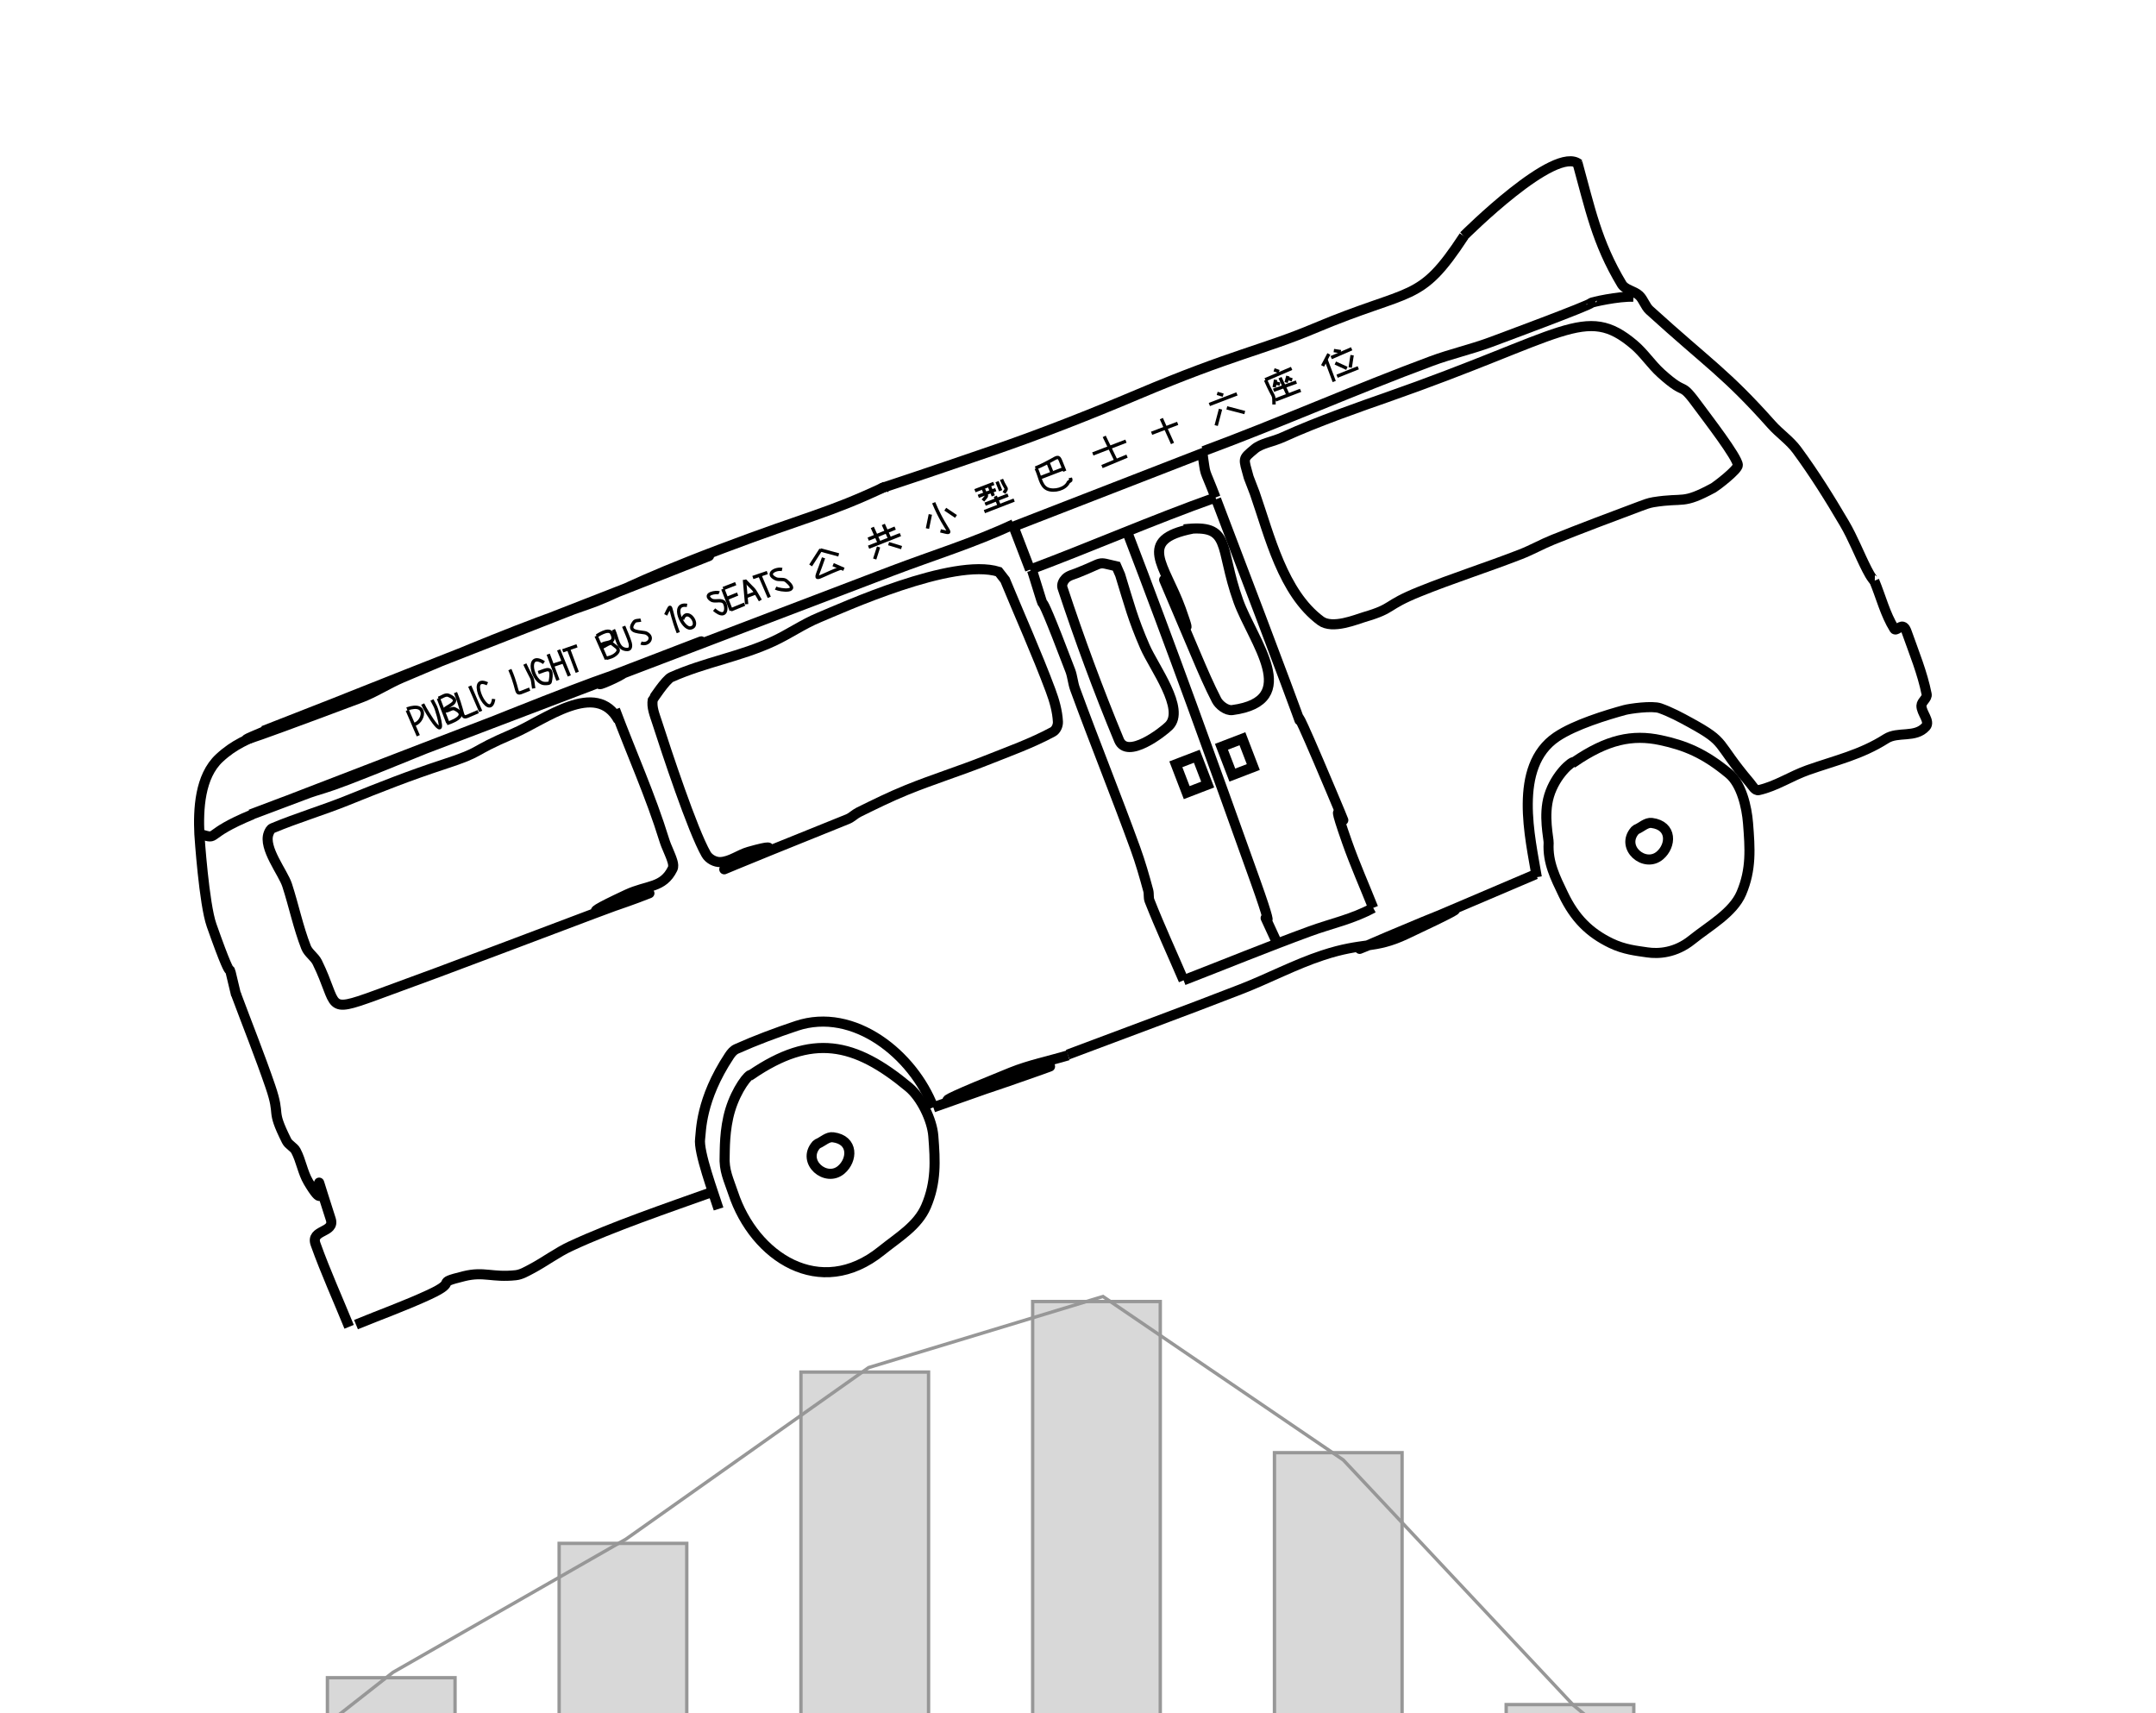
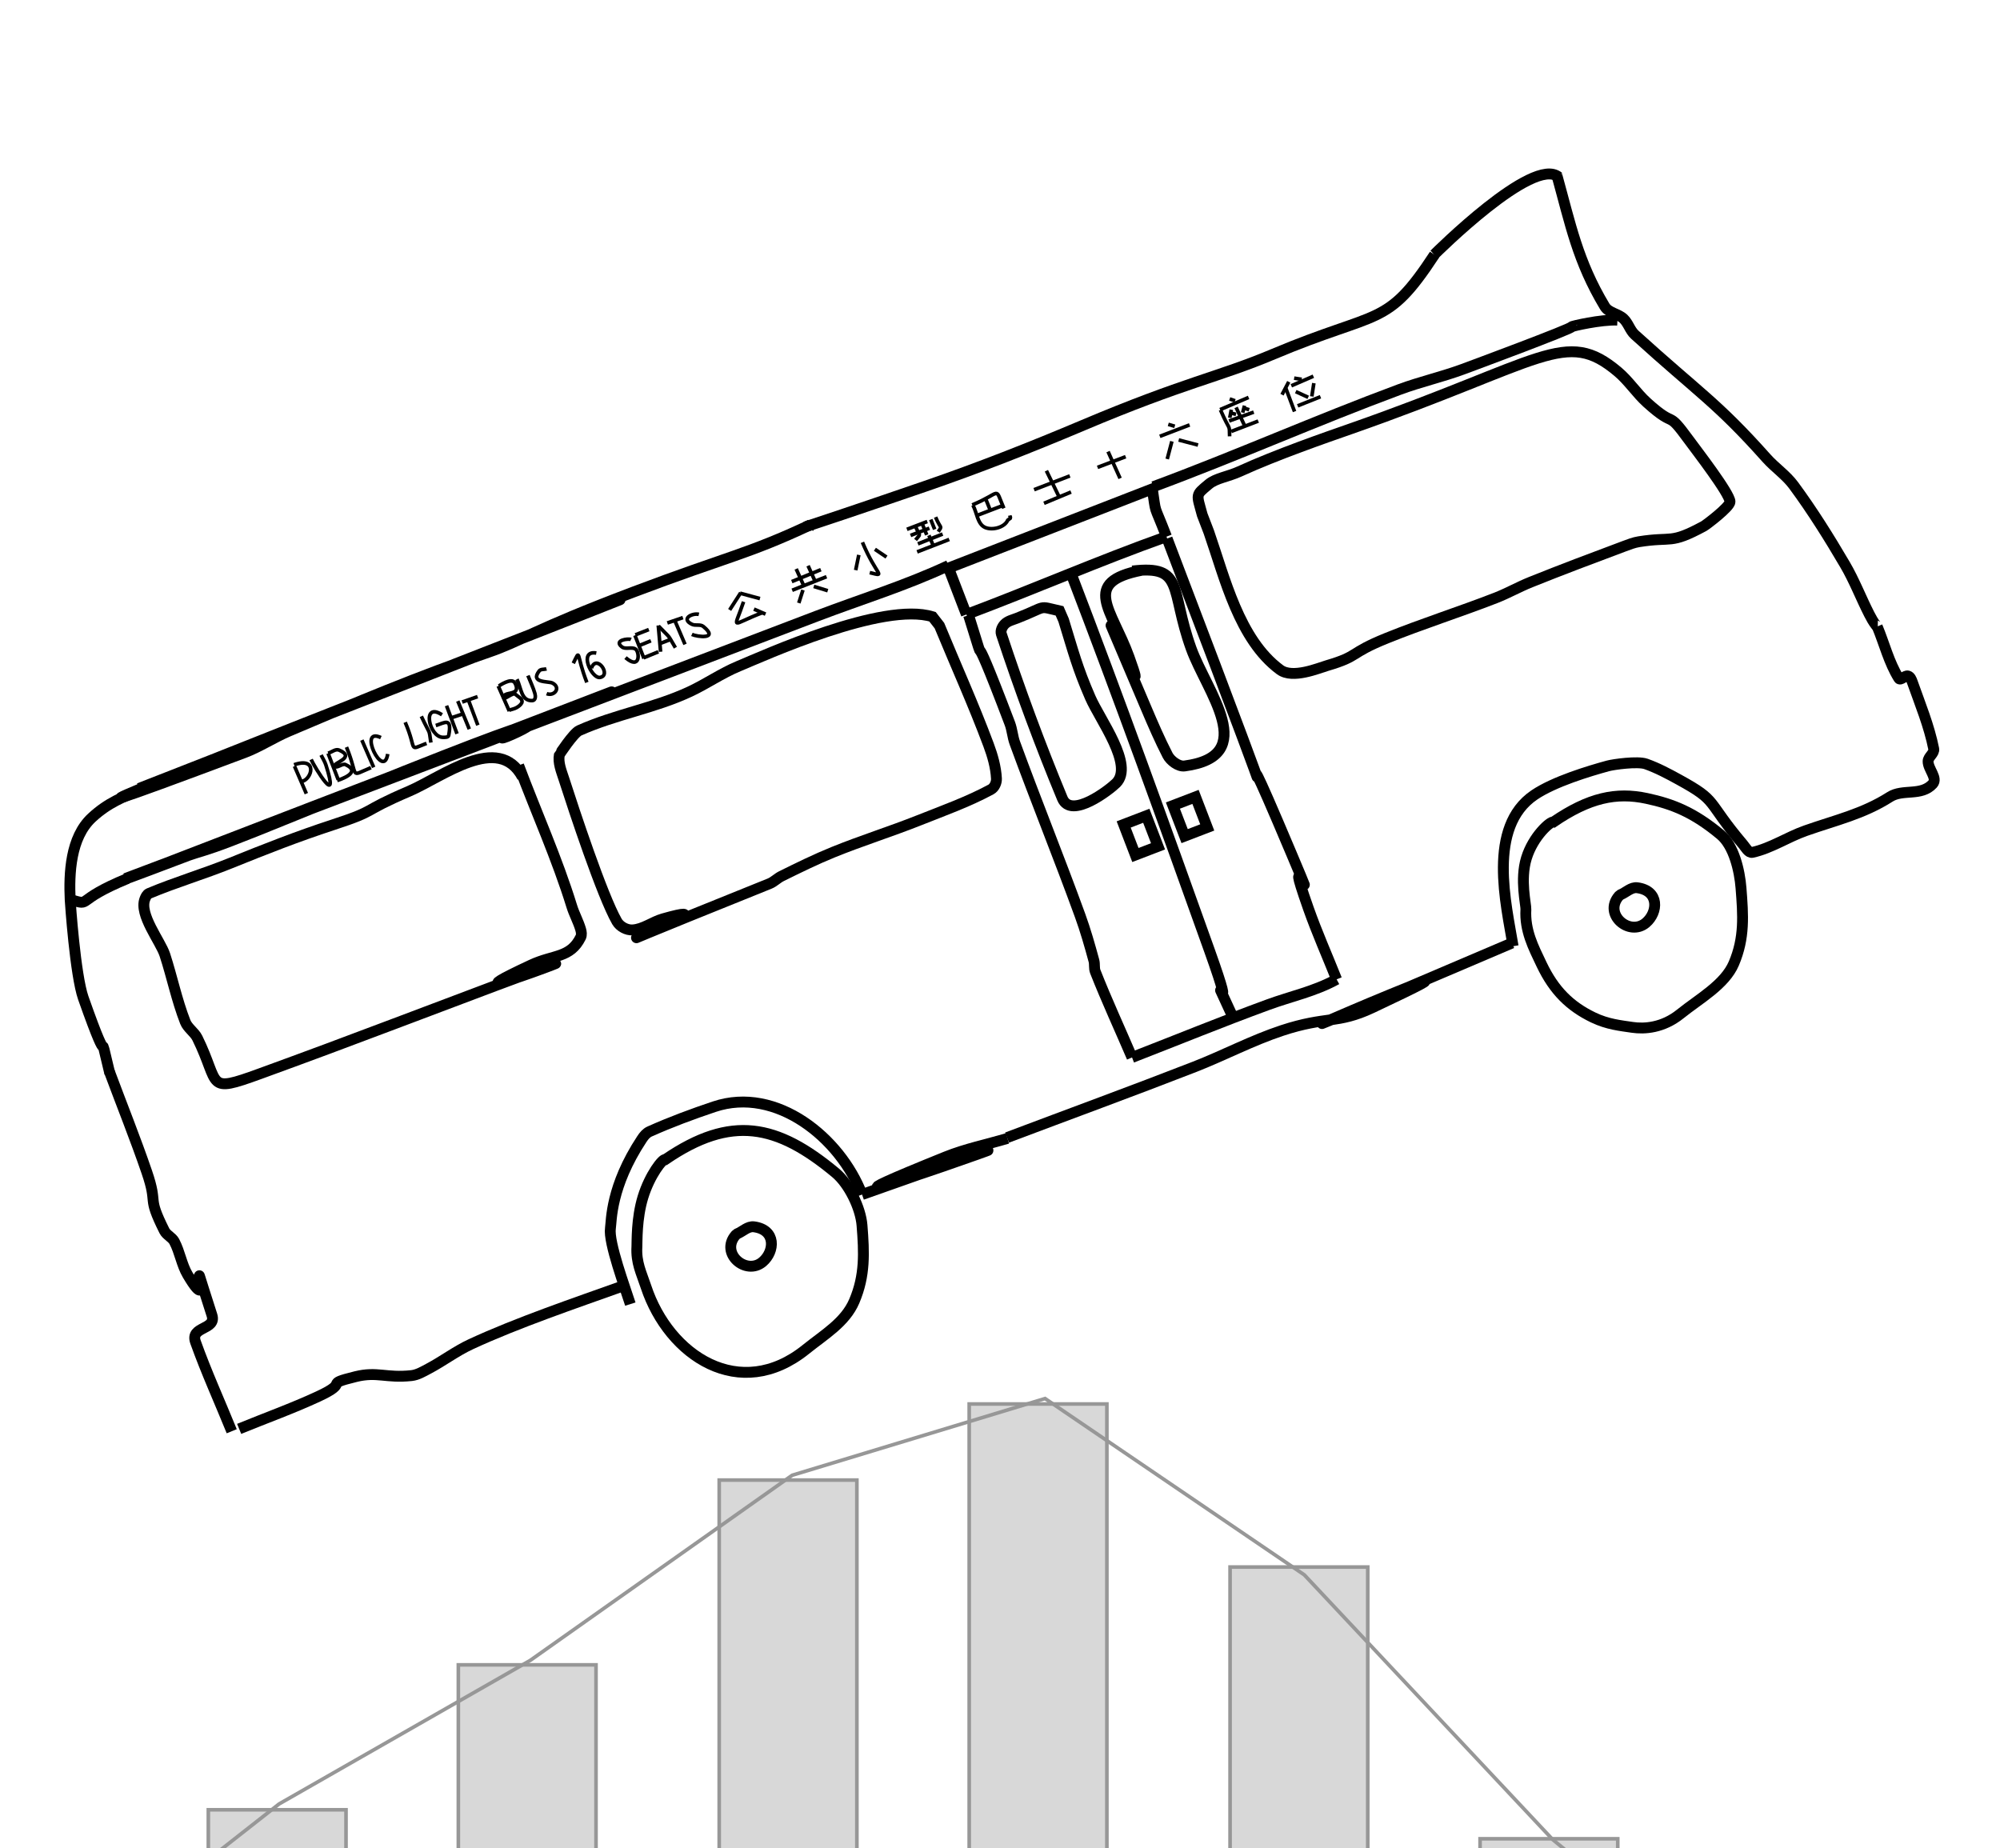
- <svg xmlns="http://www.w3.org/2000/svg" width="642px" height="510px" viewBox="0 0 642 510" version="1.1">
+ <svg xmlns="http://www.w3.org/2000/svg" width="552px" height="510px" viewBox="0 0 552 510" version="1.1">
  <g id="Tablet" stroke="none" stroke-width="1" fill="none" fill-rule="evenodd">
-     <g id="Group" transform="translate(313.5, 221) scale(-1, 1) rotate(21) translate(-313.5, -221) translate(44.5, 91)" stroke="#000000" stroke-width="3">
+     <g id="Group" transform="translate(273.5, 221) scale(-1, 1) rotate(21) translate(-273.5, -221) translate(4.5, 91)" stroke="#000000" stroke-width="3">
      <g id="windows" transform="translate(48.76608, 68.33837)">
        <path d="M217.092,8.475 C228.307,-0.397 264.364,1.837 271.957,2.032 C277.018,2.161 281.993,3.414 287.043,3.768 C297.943,4.53 308.329,2.262 319.372,2.845 C321.137,2.939 326.857,7.065 326.867,7.08 C328.085,9.017 327.989,11.544 328.115,13.828 C328.619,22.969 329.801,47.658 328.55,55.776 C328.301,57.392 326.919,59.006 325.36,59.504 C322.526,60.41 319.397,59.38 316.434,59.65 C288.976,62.146 369.871,62.472 285.464,61.129 C284.173,61.108 282.949,60.5 281.663,60.381 C276.426,59.895 271.179,59.418 265.92,59.317 C257.548,59.156 249.173,59.694 240.8,59.595 C233.573,59.51 226.301,59.688 219.133,58.764 C218.008,58.62 216.966,57.556 216.617,56.478 C215.635,53.45 215.353,50.199 215.323,47.016 C215.21,35.16 215.9,23.31 216.188,11.457 L217.092,8.475 Z" id="Path-25" />
        <path d="M338.607,9.255 C340.345,-4.659 359.269,1.287 369.248,1.659 C384.196,2.215 378.732,3.468 392.178,2.786 C402.502,2.262 412.056,2.349 422.33,2.532 C430.331,2.675 438.337,2.027 446.335,2.27 C446.978,2.289 447.527,2.835 447.959,3.311 C451.057,6.731 448.127,15.724 448.33,19.645 C448.664,26.089 449.745,32.502 449.708,38.955 C449.697,40.818 448.357,42.48 448.189,44.335 C446.882,58.731 451.632,59.426 435.591,59.708 C422.374,59.94 409.155,60.08 395.936,60.134 C292.697,60.558 396.411,61.411 354.914,58.505 C348.115,58.029 344.198,60.654 339.439,56.25 C338.917,55.767 338.742,54.966 338.681,54.258 C338.486,51.988 338.835,49.697 338.681,47.424 C337.747,33.589 338.549,19.782 338.439,5.844" id="Path-26" />
        <path d="M137.514,8.904 C136.881,2.852 137.447,3.237 132.798,1.642 C130.333,0.796 127.077,1.632 123.551,1.411 C112.366,0.711 97.723,1.204 90.866,1.411 C34.13,3.121 25.378,-3.457 16.236,13.186 C14.364,16.593 13.567,20.507 11.809,23.974 C6.682,34.083 7.576,27.116 4.695,37.811 C3.794,41.156 -0.534,55.551 0.223,57.71 C0.69,59.043 8.688,61.334 9.401,61.426 C20.068,62.802 18.345,60.976 27.66,59.013 C29.033,58.724 30.457,58.735 31.861,58.722 C41.097,58.638 50.335,58.576 59.571,58.722 C63.094,58.778 66.601,59.313 70.124,59.329 C80.816,59.378 91.506,58.729 102.196,58.917 C113.638,59.118 110.758,60.859 120.276,60.087 C122.757,59.886 130.464,60.162 132.798,56.498 C140.347,44.643 137.934,27.362 137.514,13.99 L137.514,8.904 Z" id="Path-27" />
      </g>
      <g id="roof" transform="translate(59.77778, 64.01813)">
        <path d="M136.307,1.127 C111.762,1.414 87.81,0.157 63.25,0.434 C57.179,0.503 51.135,1.387 45.064,1.474 C42.902,1.505 12.698,1.843 12.698,1.305 C12.698,1.127 4.347,2.314 0.259,4.112" id="Path-24" />
        <path d="M196.862,1.19 C209.924,2.129 222.79,1.214 235.795,1.185 C349.593,0.933 595.725,0.406 296.469,0.406 C292.691,0.406 328.563,0.923 328.947,1.453 C329.569,2.314 288.323,-1.182 388.961,0.896 C428.883,1.721 406.076,0.42 439.96,0.42" id="Path-22" />
        <path d="M439.394,0.624 C455.624,1.027 451.134,4.232 455.95,0.598" id="Path-23" />
      </g>
      <g id="door" transform="translate(195.4576, 64.80362)">
        <path d="M1,0.303 C2.814,8.584 2.187,3.872 2.187,14.513" id="Path-12" />
        <path d="M2.187,14.513 C22.155,14.032 41.559,14.942 61.445,14.783" id="Path-13" />
        <polyline id="Path-14" points="61.445 14.783 61.445 13.247 61.445 13.123 61.445 12.725 61.445 12.605 61.445 12.481 61.445 12.22 61.445 12.096 61.445 11.98 61.445 11.736 61.445 11.619 61.445 11.503 61.445 11.39 61.445 11.28 61.445 11.156 61.445 10.912 61.445 10.792 61.445 10.668 61.445 10.407 61.445 10.283 61.445 10.163 61.445 10.039 61.445 9.919 61.445 9.795 61.445 9.678 61.445 9.558 61.445 9.434 61.445 9.314 61.445 9.198 61.445 9.074 61.445 8.957 61.445 8.845 61.445 8.734 61.445 8.621 61.445 8.497 61.445 8.377 61.445 8.253 61.445 8.133 61.445 8.009 61.445 7.765 61.445 7.645 61.445 7.521 61.445 7.397 61.445 7.281 61.445 7.161 61.445 7.044 61.445 6.92 61.445 6.804 61.445 6.684 61.445 6.567 61.445 6.443 61.445 6.327 61.445 6.213 61.445 6.098 61.445 5.985 61.445 5.865 61.445 5.741 61.445 5.617 61.445 5.501 61.445 5.381 61.445 5.257 61.445 5.137 61.445 5.02 61.445 4.896 61.445 4.782 61.445 4.666 61.445 4.542 61.445 4.425 61.445 4.309 61.445 4.192 61.445 4.076 61.445 3.96 61.445 3.843 61.445 3.603 61.445 3.487 61.445 3.363 61.445 3.246 61.445 3.126 61.445 3.01 61.445 2.897 61.445 2.676 61.445 2.454 61.445 2.339 61.445 2.223 61.445 2.002 61.445 1.885 61.445 1.769 61.445 1.645 61.445 1.525 61.445 1.401 61.445 1.281 61.445 1.157 61.445 1.042" />
        <path d="M61.445,1.042 C40.964,0.961 20.483,0.881 0.002,0.8" id="Path-15" />
        <path d="M2.215,15.061 C2.463,139.385 3.355,47.095 1.346,108.705 C0.576,132.343 1.754,101.017 2.399,124.366 C2.593,131.379 2.227,138.397 2.142,145.412" id="Path-16" />
        <path d="M2.142,145.412 C9.025,146.353 15.516,145.268 22.281,145.162 C35.712,144.952 49.146,145.254 62.579,145.299" id="Path-17" />
        <path d="M62.579,145.299 C62.905,136.718 63.482,128.142 63.558,119.555 C63.567,118.544 62.935,117.616 62.832,116.611 C62.39,112.282 62.005,107.94 61.926,103.589 C61.62,86.633 61.944,69.669 61.676,52.712 C61.647,50.844 61.042,49.013 61.035,47.145 C60.909,9.896 62.386,37.486 60.96,15.192" id="Path-18" />
        <path d="M30.422,14.43 C30.422,51.307 31.186,88.413 32.045,125.324 C32.643,150.996 33.83,124.966 32.58,145.224" id="Path-21" />
        <path d="M14.359,20.003 C0.315,23.565 6.531,28.389 6.898,45.736 C7.167,58.442 -0.296,80.302 20.21,75.395 C21.933,74.983 23.342,72.565 23.517,70.965 C24.037,66.218 24.229,61.437 24.396,56.664 C26.465,-2.691 24.238,66.643 23.733,41.822 C23.448,27.807 28.83,17.781 11.947,20.716" id="Path-19" />
        <path d="M36.963,25.872 C37.581,34.999 38.135,39.334 37.743,48.424 C37.451,55.177 33.08,70.156 39.514,73.033 C41.751,74.033 54.741,78.019 54.912,71.651 C55.346,55.531 55.13,39.384 54.37,23.275 C54.325,22.314 53.405,21.447 52.526,21.051 C51.377,20.531 50.016,20.748 48.755,20.738 C39.454,20.666 42.384,19.521 37.084,23.067 L36.963,25.872 Z" id="Path-20" />
        <rect id="Rectangle" x="20.45" y="84.441" width="6.686" height="9.033" />
        <rect id="Rectangle-Copy" x="35.001" y="84.441" width="6.686" height="9.033" />
      </g>
      <g id="outline" transform="translate(19.66374, 22.77946)">
        <path d="M41.651,2.058 C42.995,15.999 44.81,26.271 42.29,40.578 C41.932,42.61 39.556,43.736 38.658,45.594 C37.875,47.215 38.148,49.222 37.338,50.829 C26.512,72.302 22.907,76.384 15.631,95.623 C14.371,98.954 12.247,101.958 11.301,105.392 C8.996,113.76 7.337,122.305 5.92,130.868 C5.09,135.882 5.108,141.001 4.573,146.055 C4.449,147.228 4.284,148.408 3.945,149.537 C3.896,149.7 3.629,149.663 3.471,149.727" id="Path" />
        <path d="M3.743,149.991 C3.597,155.156 4.279,160.412 3.307,165.487 C3.144,166.338 1.427,165.27 0.721,165.773 C0.174,166.163 0.167,167.043 0.184,167.713 C0.355,174.185 0.19,180.723 1.283,187.105 C1.493,188.334 3.474,188.577 3.953,189.728 C4.772,191.695 3.097,195.069 5,196.033 C9.196,198.157 13.167,194.302 17.321,195.149 C26.001,196.92 33.57,195.764 42.403,195.52 C47.672,195.374 53.001,196.628 58.214,195.845 C59.327,195.678 59.487,193.96 59.858,192.898 C65.232,177.514 61.796,179.514 69.996,169.815 C72.155,167.261 74.363,164.712 76.905,162.538 C78.782,160.933 85.396,159.424 86.925,159.271 C92.332,158.732 102.327,157.989 108.729,159.473 C124.158,163.05 126.816,184.912 129.177,196.351" id="Path-2" />
        <path d="M129.145,195.419 C264.627,200.507 107.234,193.583 171.601,198.277 C182.186,199.049 184.249,195.84 197.03,195.222 C205.767,194.8 214.515,195.882 223.263,195.925 C241.675,196.014 260.088,195.719 278.5,195.616" id="Path-3" />
        <path d="M278.469,195.861 C284.377,195.411 290.268,194.41 296.193,194.511 C368.217,195.733 220.063,198.595 321.504,195.939" id="Path-4" />
        <path d="M321.504,195.939 C321.504,179.255 332.771,159.476 350.895,158.694 C357.256,158.419 363.638,158.35 369.995,158.694 C370.993,158.748 371.864,159.241 372.749,159.874 C385.542,169.016 388.635,177.927 389.675,179.753 C391.62,183.168 391.765,196.672 392.044,201.257" id="Path-5" />
        <path d="M391.899,195.863 C406.169,195.535 422.985,194.868 437.106,195.82 C441.594,196.122 445.966,197.408 450.432,197.944 C452.115,198.146 453.88,198.466 455.518,198.029 C462.348,196.209 463.877,193.548 469.977,192.781 C479.715,191.556 471.448,193.496 481.598,194.187 C489.442,194.721 497.318,194.54 505.178,194.717" id="Path-6" />
        <path d="M507.326,194.594 C507.494,185.739 508.036,176.883 507.832,168.029 C507.723,163.317 501.185,167.099 500.944,162.717 C499.493,136.317 500.47,166.173 503.215,149.947 C503.766,146.691 502.957,143.321 503.35,140.043 C503.512,138.696 504.723,137.61 504.855,136.26 C505.938,125.165 503.938,129.397 503.572,119.395 C503.212,109.57 503.371,99.732 503.271,89.901" id="Path-7" />
        <path d="M503.344,90.293 C501.208,73.875 503.428,93.827 502.717,68.278 C502.531,61.598 496.618,42.376 496.387,41.676 C494.095,34.75 490.172,25.641 482.663,22.647 C476.919,20.357 472.797,20.508 466.864,20.117" id="Path-8" />
        <path d="M467.63,19.796 C85.724,17.375 609.685,19.637 437.034,20.993 C432.472,21.029 427.956,20.009 423.397,19.841 C403.669,19.11 383.918,18.536 364.279,19.253 C354.413,19.612 350.573,17.947 320.913,18.085 C292.801,18.216 287.74,19.668 268.532,18.265" id="Path-9" />
        <path d="M269.078,18.715 C267.448,18.08 280.674,18.08 235.283,19.693 C219.699,20.246 204.086,20.112 188.501,19.588 C157.887,18.559 148.871,20.613 132.419,20.082 C100.537,19.052 100.769,24.598 81.033,10.397" id="Path-10" />
        <path d="M81.133,10.352 C80.695,10.185 45.764,-5.395 41.363,2.678" id="Path-11" />
      </g>
      <g id="wheels" transform="translate(82.76754, 188.5196)">
        <path d="M1.598,22.387 C-0.741,26.57 0.218,33.504 1.598,38.155 C3.745,45.388 5.538,51.34 10.921,56.901 C15.348,61.474 23.382,62.572 29.677,64.599 C35.599,66.506 40.466,64.967 43.408,63.301 C46.222,61.708 49.472,60.101 52.484,56.901 C57.368,51.71 59.92,46.101 60.542,38.155 C60.958,32.849 61.554,27.736 59.141,22.387 C58.602,21.191 57.768,14.138 53.942,9.247 C49.974,4.176 43.958,2.039 43.408,2.6 C31.834,-0.143 24.258,1.039 17.029,5.751 C10.898,9.746 6.311,13.959 1.598,22.387 Z" id="Path-28" />
        <path d="M263.072,21.991 C260.733,26.175 260.077,33.504 261.458,38.155 C263.604,45.388 265.561,51.34 270.944,56.901 C275.371,61.474 281.903,62.522 288.197,64.549 C310.455,71.716 324.107,52.674 323.191,32.656 C322.999,28.478 323.395,25.424 321.568,21.373 C321.028,20.177 318.93,14.089 315.103,9.199 C311.136,4.128 306.133,1.158 305.584,1.719 C284.195,-3.35 273.343,3.627 263.072,21.991 Z" id="Path-28-Copy" />
        <path d="M33.301,27.975 C31.642,27.922 29.784,27.027 28.324,27.816 C22.828,30.788 25.352,36.246 29.533,37.716 C35.162,39.696 39.741,31.312 33.851,28.145 L33.301,27.975 Z" id="Path-29" />
        <path d="M294.436,27.975 C292.777,27.922 290.918,27.027 289.459,27.816 C283.962,30.788 286.486,36.246 290.667,37.716 C296.297,39.696 300.876,31.312 294.986,28.145 L294.436,27.975 Z" id="Path-29-Copy" />
      </g>
    </g>
-     <g id="text" transform="translate(262.7207, 160.4818) rotate(-21) translate(-262.7207, -160.4818) translate(111.7207, 154.9818)" stroke="#000000">
+     <g id="text" transform="translate(222.7207, 160.4818) rotate(-21) translate(-222.7207, -160.4818) translate(71.7207, 154.9818)" stroke="#000000">
      <path d="M33.546,2.048 C33.894,10.627 31.337,9.591 36.964,9.591" id="Path-38" />
      <path d="M38.294,2.107 C38.749,8.262 39.081,5.713 38.16,9.818" id="Path-39" />
      <path d="M43.773,3.751 C39.811,-1.72 38.196,8.264 41.781,9.658 C42.298,9.859 43.148,10.227 43.443,9.757 C46.256,5.273 43.608,6.07 41.116,5.909" id="Path-40" />
      <path d="M45.841,1.864 C45.816,4.622 45.791,7.38 45.767,10.139" id="Path-41" />
      <path d="M45.914,5.452 C47.145,5.508 48.376,5.563 49.607,5.619" id="Path-42" />
      <path d="M49.201,1.778 C49.264,4.571 49.327,7.363 49.39,10.155" id="Path-43" />
      <path d="M50.235,2.47 C51.735,2.512 53.236,2.554 54.737,2.597" id="Path-44" />
      <path d="M52.039,2.685 C52.02,5.119 52,7.552 51.981,9.985" id="Path-45" />
      <path d="M61.107,1.91 C61.233,4.43 61.358,6.951 61.484,9.472" id="Path-46" />
      <path d="M61.222,1.969 C61.312,1.964 65.379,0.915 65.699,2.726 C65.825,3.44 65.784,4.462 65.163,4.835 C64.078,5.488 61.861,4.135 61.397,5.313 C60.98,6.372 64.451,4.74 64.77,5.833 L65.703,7.4 C65.809,7.763 65.828,8.262 65.555,8.524 C65.084,8.977 64.391,9.173 63.746,9.281 C63.01,9.405 62.253,9.231 61.507,9.206" id="Path-47" />
      <path d="M66.602,2.014 C66.849,4.755 65.517,8 68.392,9.019 C69.363,9.363 69.754,8.184 69.818,7.483 C69.977,5.713 69.804,3.929 69.797,2.151" id="Path-48" />
      <path d="M75.232,2.262 C74.54,2.199 73.747,1.709 73.154,2.072 C69.503,4.311 74.539,5.6 75.36,6.493 C77.218,8.515 74.548,10.216 72.83,8.663" id="Path-49" />
      <path d="M82.694,3.471 C86.172,0.28 84.272,1.307 84.298,9.749" id="Path-50" />
      <path d="M89.639,3.112 C85.28,0.516 85.861,9.321 88.196,9.763 C91.429,10.374 89.609,3.28 86.886,6.528" id="Path-51" />
      <path d="M99.912,3.046 C99.358,2.469 95.273,1.474 96.858,4.073 C97.512,5.146 99.381,4.939 100.126,5.951 C100.945,7.062 99.326,12.015 96.713,7.179" id="Path-52" />
      <path d="M101.343,2.369 C101.358,4.657 101.372,6.944 101.386,9.231" id="Path-53" />
      <path d="M101.503,2.282 C102.833,2.273 104.162,2.264 105.492,2.254" id="Path-54" />
      <path d="M101.563,5.425 C102.682,5.401 103.801,5.377 104.92,5.352" id="Path-55" />
      <path d="M101.347,9.023 C102.82,8.988 104.292,8.954 105.765,8.919" id="Path-56" />
      <path d="M108.341,2.125 C107.673,4.462 107.004,6.799 106.335,9.135" id="Path-57" />
      <path d="M108.341,2.322 C110.41,7.229 109.729,4.801 110.546,9.559" id="Path-58" />
      <polyline id="Path-59" points="107.295 6.96 107.722 6.96 108.005 6.96 108.296 6.96 108.716 6.96 108.929 6.96 109.099 6.96 109.268 6.96 109.374 6.96 109.48 6.96 109.555 6.96 109.602 6.96 109.649 6.96 109.697 6.96 109.744 6.96 109.791 6.96 109.814 6.96 109.837 6.96 109.858 6.96" />
      <path d="M110.92,2.384 C112.433,2.438 113.945,2.493 115.457,2.547" id="Path-60" />
      <path d="M113.085,2.521 C113.175,4.896 113.265,7.27 113.355,9.645" id="Path-61" />
      <path d="M119.893,3.28 C118.323,2.23 114.723,2.616 117.142,5.174 C117.867,5.941 119.312,5.92 119.835,6.836 C122.697,11.838 117.234,8.929 116.11,7.763" id="Path-62" />
      <path d="M132.811,1.862 C131.295,2.972 129.78,4.082 128.265,5.192" id="Path-63" />
      <path d="M132.609,1.912 C134.138,3.03 135.666,4.147 137.195,5.264" id="Path-64" />
      <path d="M132.66,4.456 C127.239,11.049 126.82,9.108 136.342,9.138" id="Path-65" />
      <path d="M134.602,7.381 C135.433,8.194 136.264,9.008 137.095,9.821" id="Path-66" />
      <path d="M147.075,4.034 C149.966,3.969 152.857,3.904 155.749,3.839" id="Path-67" />
      <path d="M146.32,6.306 C149.717,6.273 153.115,6.24 156.513,6.208" id="Path-68" />
      <path d="M149.466,1.204 C149.557,2.804 149.648,4.405 149.738,6.005" id="Path-69" />
      <path d="M152.844,1.557 C152.927,3.009 153.01,4.462 153.093,5.914" id="Path-70" />
      <path d="M149.119,7.311 C148.333,8.29 147.546,9.269 146.76,10.248" id="Path-71" />
      <path d="M152.267,7.458 C153.327,8.284 154.387,9.111 155.447,9.938" id="Path-72" />
      <path d="M169.163,0.899 C169.464,10.965 172.055,12.197 168.051,9.437" id="Path-73" />
      <path d="M166.987,3.79 C166.216,4.996 165.445,6.201 164.674,7.407" id="Path-74" />
      <path d="M171.691,3.929 C172.428,4.981 173.165,6.033 173.903,7.085" id="Path-75" />
      <path d="M201.307,2.265 C201.624,4.583 200.581,7.587 202.257,9.219 C203.822,10.744 207.276,11.13 208.801,9.566 L209.666,9.319 C209.845,9.135 209.745,8.811 209.785,8.557" id="Path-76" />
      <path d="M201.151,2.128 C210.196,1.891 208.696,-0.622 208.971,6.116" id="Path-77" />
      <polyline id="Path-78" points="201.506 5.312 201.808 5.312 201.895 5.312 202.185 5.312 202.429 5.312 202.586 5.312 202.713 5.312 202.997 5.312 203.154 5.312 203.326 5.312 203.484 5.312 203.769 5.312 203.896 5.312 204.141 5.312 204.259 5.312 204.347 5.312 204.43 5.312 204.517 5.312 204.599 5.312 204.686 5.312 204.737 5.312 204.872 5.312 204.926 5.312 204.976 5.312 205.029 5.312 205.133 5.312 205.215 5.312 205.268 5.312 205.372 5.312 205.423 5.312 205.561 5.312 205.665 5.312 205.856 5.312 205.96 5.312 206.064 5.312 206.202 5.312 206.305 5.312 206.441 5.312 206.576 5.312 206.745 5.312 206.883 5.312 207.018 5.312 207.1 5.312 207.153 5.312 207.235 5.312 207.371 5.312 207.424 5.312 207.528 5.312 207.579 5.312 207.632 5.312 207.683 5.312 207.736 5.312 207.786 5.312 207.839 5.312 207.89 5.312 207.996 5.312 208.072 5.312 208.126 5.312 208.149 5.312 208.202 5.312 208.225 5.312 208.278 5.312 208.355 5.312 208.378 5.312 208.453 5.312 208.5 5.312 208.547 5.312 208.62 5.312 208.668 5.312 208.715 5.312 208.763 5.312 208.81 5.312 208.857 5.312 208.881 5.312 208.905 5.312 208.929 5.312 208.952 5.312 208.975 5.312 208.997 5.312 209.019 5.312 209.04 5.312" />
      <path d="M205.225,2.166 C205.24,3.086 205.255,4.005 205.27,4.924" id="Path-79" />
      <path d="M218.602,4.317 C222.128,4.313 225.654,4.309 229.18,4.305" id="Path-80" />
      <path d="M223.647,0.656 C223.871,3.251 224.095,5.847 224.32,8.443" id="Path-81" />
      <path d="M219.806,8.805 C222.5,8.728 225.194,8.652 227.889,8.575" id="Path-82" />
      <path d="M237.156,4.845 C239.923,4.854 242.69,4.863 245.458,4.871" id="Path-83" />
      <path d="M241.427,1.814 C241.579,4.513 241.731,7.212 241.883,9.911" id="Path-84" />
      <path d="M259.639,0.761 C260.132,1.139 260.625,1.517 261.119,1.895" id="Path-85" />
      <polyline id="Path-86" points="256.275 3.014 256.604 3.014 256.691 3.014 256.95 3.014 257.106 3.014 257.278 3.014 257.626 3.014 257.954 3.014 258.285 3.014 258.628 3.014 258.755 3.014 258.912 3.014 259.039 3.014 259.293 3.014 259.502 3.014 259.62 3.014 259.747 3.014 259.952 3.014 260.069 3.014 260.157 3.014 260.401 3.014 260.606 3.014 260.811 3.014 261.016 3.014 261.226 3.014 261.396 3.014 261.566 3.014 261.853 3.014 262.022 3.014 262.192 3.014 262.362 3.014 262.531 3.014 262.736 3.014 262.905 3.014 263.131 3.014 263.213 3.014 263.438 3.014 263.573 3.014 263.708 3.014 263.846 3.014 263.95 3.014 264.026 3.014 264.13 3.014 264.207 3.014 264.281 3.014 264.356 3.014 264.43 3.014 264.508 3.014 264.555 3.014 264.626 3.014 264.703 3.014 264.75 3.014 264.797 3.014 264.845 3.014 264.892 3.014 264.939 3.014 264.987 3.014 265.01 3.014 265.033 3.014 265.055 3.014 265.077 3.014" />
      <path d="M258.885,5.497 C257.901,6.861 256.918,8.225 255.934,9.59" id="Path-87" />
      <path d="M260.778,5.809 C262.272,6.882 263.766,7.955 265.26,9.029" id="Path-88" />
      <path d="M277.97,0.281 C278.374,0.619 278.778,0.958 279.182,1.297" id="Path-89" />
      <path d="M274.444,2.085 C277.295,1.977 280.146,1.869 282.997,1.761" id="Path-90" />
      <path d="M274.519,2.21 C274.804,8.963 275.481,6.486 274.26,9.909" id="Path-91" />
      <path d="M275.646,5.903 C278.053,5.954 280.461,6.004 282.868,6.055" id="Path-92" />
      <path d="M278.789,3.096 C278.917,4.94 279.045,6.785 279.173,8.63" id="Path-93" />
      <polyline id="Path-94" points="275.148 8.811 275.49 8.811 275.705 8.811 275.919 8.811 276.207 8.811 276.334 8.811 276.461 8.811 276.633 8.811 276.789 8.811 276.916 8.811 277.245 8.811 277.533 8.811 277.787 8.811 278.086 8.811 278.213 8.811 278.33 8.811 278.629 8.811 278.883 8.811 279.166 8.811 279.41 8.811 279.654 8.811 279.859 8.811 280.073 8.811 280.2 8.811 280.369 8.811 280.451 8.811 280.504 8.811 280.591 8.811 280.678 8.811 280.732 8.811 280.783 8.811 280.923 8.811 280.976 8.811 281.029 8.811 281.136 8.811 281.239 8.811 281.314 8.811 281.42 8.811 281.444 8.811 281.521 8.811 281.545 8.811 281.598 8.811 281.622 8.811 281.646 8.811 281.7 8.811 281.724 8.811 281.748 8.811 281.772 8.811 281.796 8.811 281.849 8.811 281.897 8.811 281.945 8.811 281.993 8.811 282.041 8.811 282.089 8.811 282.137 8.811 282.161 8.811 282.184 8.811 282.206 8.811 282.229 8.811 282.251 8.811 282.274 8.811 282.296 8.811 282.318 8.811 282.341 8.811 282.365 8.811 282.412 8.811 282.46 8.811 282.482 8.811 282.53 8.811 282.578 8.811 282.601 8.811 282.649 8.811 282.672 8.811 282.694 8.811 282.717 8.811 282.739 8.811 282.76 8.811 282.782 8.811 282.804 8.811 282.826 8.811 282.848 8.811 282.87 8.811 282.891 8.811 282.913 8.811 282.935 8.811 282.957 8.811 282.978 8.811 283 8.811 283.021 8.811 283.043 8.811 283.065 8.811 283.087 8.811 283.108 8.811 283.13 8.811 283.151 8.811" />
      <path d="M277.332,3.214 C276.931,3.859 276.531,4.505 276.13,5.15" id="Path-95" />
      <path d="M276.98,4.095 C277.347,4.357 277.713,4.62 278.08,4.882" id="Path-96" />
      <path d="M281.133,3.477 C280.746,4.018 280.358,4.56 279.971,5.101" id="Path-97" />
      <path d="M280.897,4.183 C281.243,4.455 281.589,4.726 281.935,4.997" id="Path-98" />
      <path d="M296.64,1.304 C297.252,1.654 297.863,2.003 298.475,2.353" id="Path-99" />
      <path d="M295.156,2.986 C297.365,2.893 299.573,2.8 301.781,2.706" id="Path-100" />
      <path d="M295.72,4.926 C296.603,5.83 297.486,6.733 298.369,7.636" id="Path-101" />
      <path d="M301.226,4.539 C300.612,5.614 299.997,6.688 299.383,7.763" id="Path-102" />
      <path d="M294.805,8.781 C297.067,8.751 299.328,8.721 301.59,8.691" id="Path-103" />
      <path d="M294.893,1.714 C293.887,2.598 292.88,3.482 291.873,4.366" id="Path-104" />
      <path d="M293.496,3.094 C293.478,5.379 293.46,7.664 293.443,9.948" id="Path-105" />
      <polyline id="Path-106" points="181.916 1.958 182.36 1.958 182.456 1.958 182.551 1.958 182.64 1.958 182.831 1.958 182.926 1.958 183.015 1.958 183.081 1.958 183.146 1.958 183.212 1.958 183.274 1.958 183.379 1.958 183.445 1.958 183.485 1.958 183.543 1.958 183.601 1.958 183.636 1.958 183.672 1.958 183.73 1.958 183.766 1.958 183.801 1.958 183.837 1.958 183.873 1.958 183.909 1.958 183.944 1.958 183.98 1.958 183.997 1.958 184.033 1.958 184.069 1.958 184.105 1.958 184.141 1.958 184.199 1.958 184.303 1.958 184.382 1.958 184.484 1.958 184.615 1.958 184.717 1.958 184.888 1.958 184.992 1.958 185.032 1.958 185.098 1.958 185.283 1.958 185.361 1.958 185.441 1.958 185.547 1.958 185.631 1.958 185.711 1.958 185.789 1.958 185.895 1.958 185.975 1.958 186.055 1.958 186.133 1.958 186.253 1.958 186.293 1.958 186.411 1.958 186.489 1.958 186.569 1.958 186.626 1.958 186.684 1.958 186.742 1.958 186.84 1.958 186.857 1.958 186.916 1.958 186.973 1.958 187.031 1.958 187.107 1.958 187.143 1.958 187.161 1.958 187.215 1.958 187.251 1.958 187.287 1.958 187.345 1.958 187.381 1.958 187.439 1.958 187.493 1.958 187.511 1.958 187.586 1.958 187.604 1.958 187.659 1.958 187.699 1.958 187.752 1.958 187.789 1.958 187.807 1.958 187.842 1.958 187.859 1.958 187.876 1.958 187.892 1.958 187.909 1.958 187.925 1.958" />
      <path d="M184.426,2.313 C184.532,5.258 185.201,4.303 183.091,5.545" id="Path-107" />
      <path d="M186.414,2.286 C186.432,3.309 186.45,4.331 186.468,5.353" id="Path-108" />
      <polyline id="Path-109" points="182.247 3.887 182.462 3.887 182.52 3.887 182.558 3.887 182.598 3.887 182.616 3.887 182.656 3.887 182.694 3.887 182.734 3.887 182.772 3.887 182.812 3.887 182.83 3.887 182.87 3.887 182.908 3.887 182.948 3.887 182.986 3.887 183.004 3.887 183.042 3.887 183.082 3.887 183.12 3.887 183.138 3.887 183.177 3.887 183.195 3.887 183.233 3.887 183.251 3.887 183.291 3.887 183.348 3.887 183.384 3.887 183.402 3.887 183.42 3.887 183.458 3.887 183.476 3.887 183.494 3.887 183.512 3.887 183.529 3.887 183.547 3.887 183.585 3.887 183.603 3.887 183.621 3.887 183.639 3.887 183.677 3.887 183.695 3.887 183.713 3.887 183.731 3.887 183.769 3.887 183.787 3.887 183.805 3.887 183.823 3.887 183.861 3.887 183.879 3.887 183.897 3.887 183.937 3.887 183.954 3.887 183.994 3.887 184.012 3.887 184.052 3.887 184.069 3.887 184.109 3.887 184.127 3.887 184.145 3.887 184.183 3.887 184.223 3.887 184.28 3.887 184.336 3.887 184.374 3.887 184.414 3.887 184.472 3.887 184.528 3.887 184.584 3.887 184.662 3.887 184.72 3.887 184.798 3.887 184.815 3.887 184.895 3.887 184.913 3.887 184.952 3.887 184.992 3.887 185.009 3.887 185.049 3.887 185.067 3.887 185.107 3.887 185.147 3.887 185.165 3.887 185.203 3.887 185.243 3.887 185.281 3.887 185.299 3.887 185.338 3.887 185.378 3.887 185.418 3.887 185.458 3.887 185.523 3.887 185.541 3.887 185.579 3.887 185.619 3.887 185.657 3.887 185.697 3.887 185.736 3.887 185.776 3.887 185.815 3.887 185.855 3.887 185.895 3.887 185.914 3.887 185.954 3.887 185.993 3.887 186.032 3.887 186.072 3.887 186.089 3.887 186.129 3.887 186.209 3.887 186.267 3.887 186.325 3.887 186.365 3.887 186.382 3.887 186.422 3.887 186.44 3.887 186.48 3.887 186.497 3.887 186.537 3.887 186.555 3.887 186.595 3.887 186.613 3.887 186.653 3.887 186.671 3.887 186.711 3.887 186.728 3.887 186.747 3.887 186.764 3.887 186.804 3.887 186.822 3.887 186.84 3.887 186.858 3.887 186.875 3.887 186.893 3.887 186.931 3.887 186.949 3.887 186.967 3.887 186.985 3.887 187.003 3.887 187.021 3.887 187.038 3.887 187.056 3.887 187.073 3.887 187.09 3.887 187.107 3.887 187.124 3.887 187.142 3.887 187.159 3.887 187.176 3.887 187.193 3.887 187.21 3.887 187.245 3.887 187.262 3.887 187.28 3.887 187.297 3.887 187.314 3.887 187.333 3.887 187.368 3.887 187.385 3.887 187.421 3.887 187.457 3.887 187.475 3.887 187.493 3.887 187.51 3.887 187.528 3.887 187.545 3.887 187.562 3.887 187.579 3.887 187.596 3.887 187.612 3.887 187.629 3.887 187.645 3.887 187.661 3.887 187.678 3.887 187.694 3.887 187.71 3.887 187.726 3.887 187.743 3.887 187.759 3.887 187.775 3.887 187.791 3.887 187.808 3.887" />
      <path d="M189.027,1.79 C189.038,2.761 189.05,3.733 189.062,4.704" id="Path-110" />
      <path d="M190.507,1.643 C190.606,5.404 191.512,4.379 189.754,5.677" id="Path-111" />
      <path d="M183.309,6.785 C185.755,6.758 188.201,6.731 190.646,6.704" id="Path-112" />
      <path d="M182.313,8.78 C185.479,8.768 188.645,8.756 191.811,8.744" id="Path-113" />
      <path d="M186.98,5.676 C187.015,6.691 187.051,7.705 187.087,8.72" id="Path-114" />
      <path d="M0.685,2.418 C0.797,5.166 0.909,7.914 1.021,10.663" id="Path-30" />
      <path d="M0.714,2.005 C7.738,2.231 3.861,7.629 0.981,7.055" id="Path-31" />
      <path d="M5.63,2.325 C5.769,4.733 8.186,18.084 8.897,5.189 C8.952,4.18 8.723,3.176 8.636,2.169" id="Path-32" />
      <path d="M10.608,2.429 C10.611,5.017 10.613,7.605 10.616,10.193" id="Path-33" />
      <path d="M10.616,2.394 C11.665,2.488 13.007,1.941 13.764,2.675 C17.477,6.277 10.944,5.367 11.058,6.324 C11.177,7.321 13.283,6.325 13.984,7.044 C17.639,10.792 10.848,10.347 10.268,10.322" id="Path-34" />
      <path d="M15.963,2.642 C16.185,11.805 13.552,10.498 20.246,10.348" id="Path-35" />
      <path d="M25.774,3.586 C20.776,-1.627 22.207,14.968 25.909,8.49" id="Path-36" />
      <path d="M20.623,2.354 C20.739,5.085 20.855,7.817 20.97,10.548" id="Path-37" />
    </g>
-     <rect id="Rectangle-Copy-5" stroke="#979797" fill="#D8D8D8" x="97.5" y="499.5" width="38" height="200" />
-     <rect id="Rectangle-Copy-9" stroke="#979797" fill="#D8D8D8" x="379.5" y="432.5" width="38" height="267" />
-     <rect id="Rectangle-Copy-6" stroke="#979797" fill="#D8D8D8" x="166.5" y="459.5" width="38" height="240" />
-     <rect id="Rectangle-Copy-10" stroke="#979797" fill="#D8D8D8" x="448.5" y="507.5" width="38" height="192" />
-     <rect id="Rectangle-Copy-7" stroke="#979797" fill="#D8D8D8" x="238.5" y="408.5" width="38" height="291" />
-     <rect id="Rectangle-Copy-8" stroke="#979797" fill="#D8D8D8" x="307.5" y="387.5" width="38" height="312" />
-     <polyline id="Path-115" stroke="#979797" points="-166 650.006 -95.431 670 -23.064 627.392 46.028 553.624 117.039 497.886 186.367 458.256 258.648 407.166 328.437 386 399.992 434.666 468.531 507.703 539.681 566.276 610 627.392" />
+     <rect id="Rectangle-Copy-5" stroke="#979797" fill="#D8D8D8" x="57.5" y="499.5" width="38" height="200" />
+     <rect id="Rectangle-Copy-9" stroke="#979797" fill="#D8D8D8" x="339.5" y="432.5" width="38" height="267" />
+     <rect id="Rectangle-Copy-6" stroke="#979797" fill="#D8D8D8" x="126.5" y="459.5" width="38" height="240" />
+     <rect id="Rectangle-Copy-10" stroke="#979797" fill="#D8D8D8" x="408.5" y="507.5" width="38" height="192" />
+     <rect id="Rectangle-Copy-7" stroke="#979797" fill="#D8D8D8" x="198.5" y="408.5" width="38" height="291" />
+     <rect id="Rectangle-Copy-8" stroke="#979797" fill="#D8D8D8" x="267.5" y="387.5" width="38" height="312" />
+     <polyline id="Path-115" stroke="#979797" points="-206 650.006 -135.431 670 -63.064 627.392 6.028 553.624 77.039 497.886 146.367 458.256 218.648 407.166 288.437 386 359.992 434.666 428.531 507.703 499.681 566.276 570 627.392" />
  </g>
</svg>
